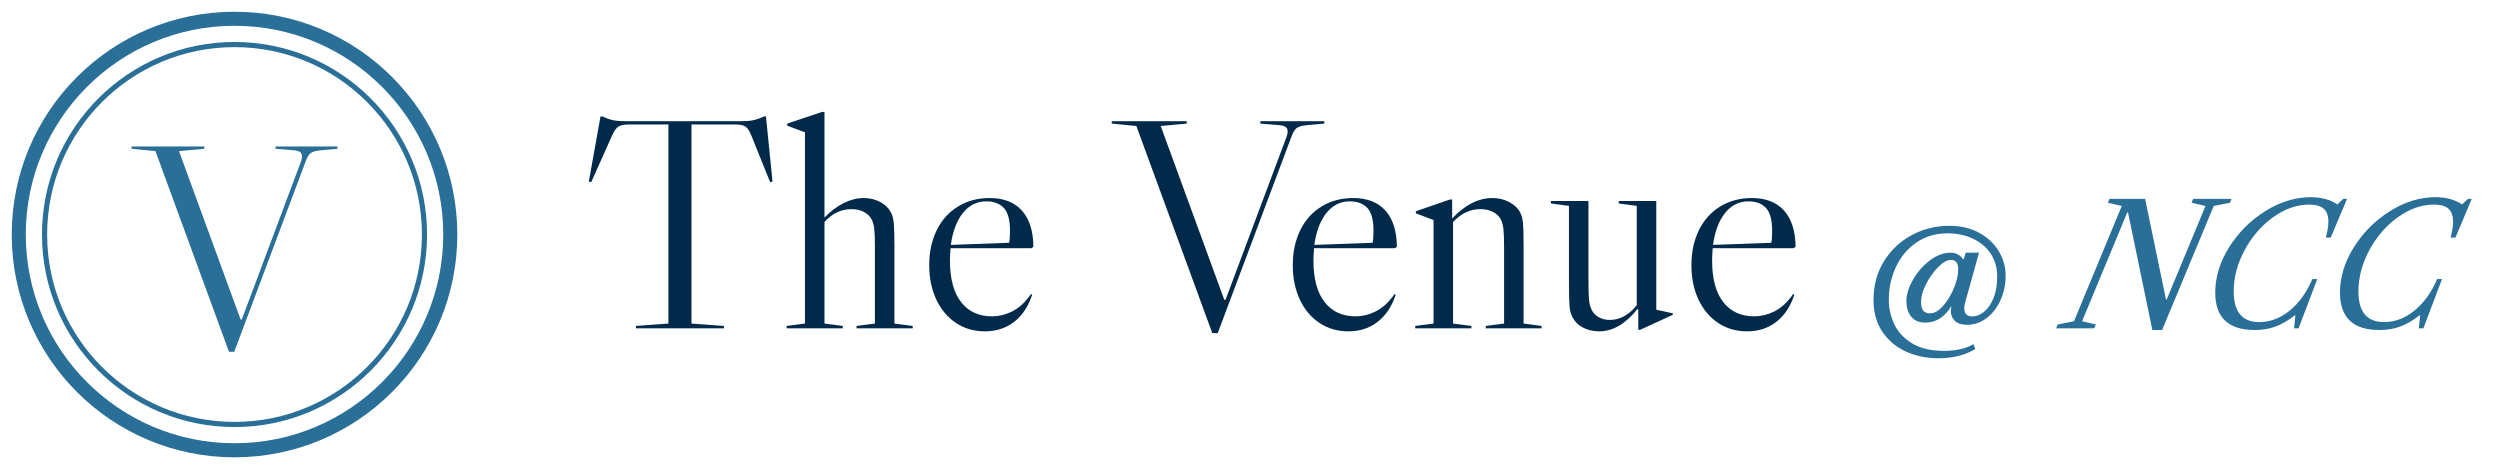
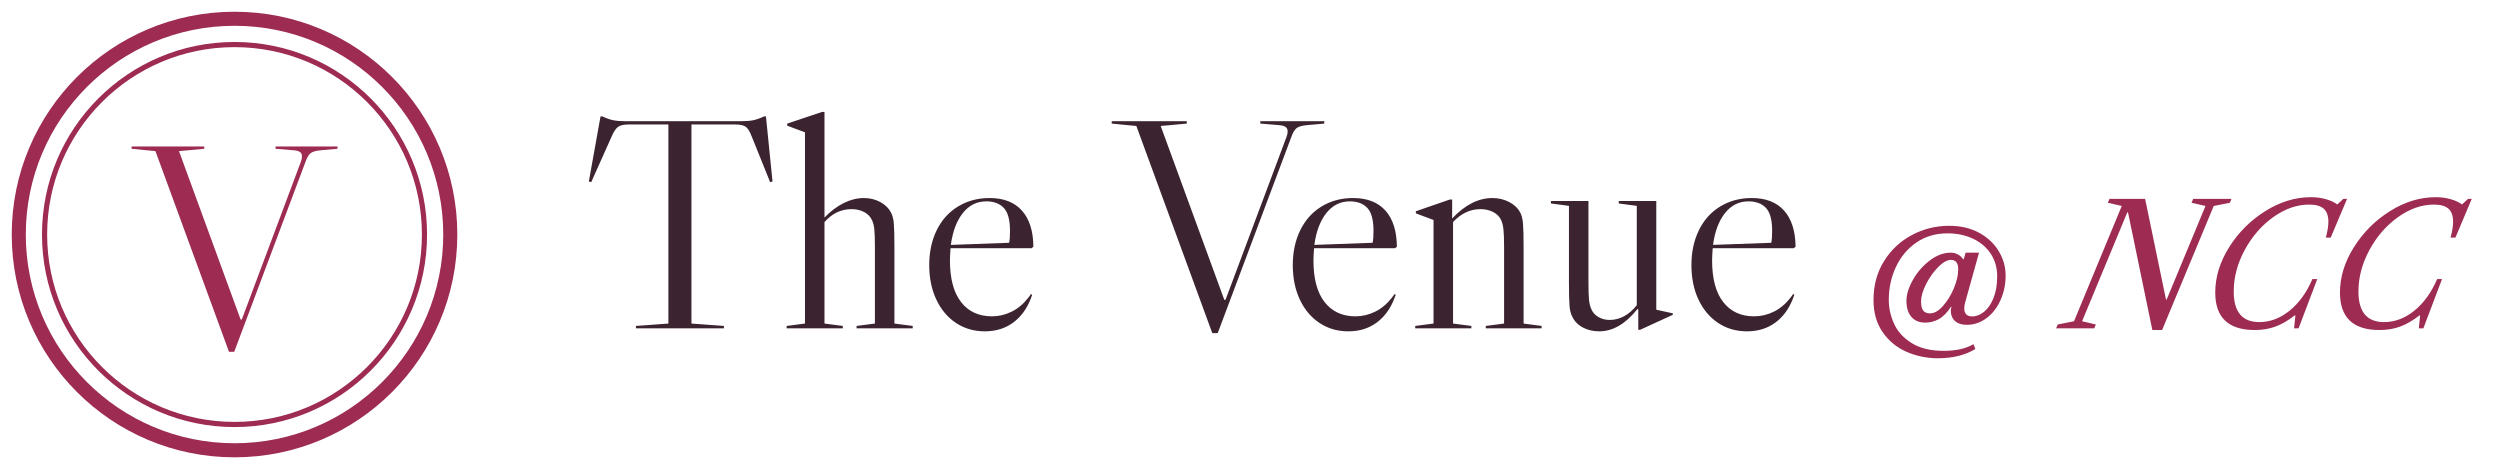
<svg xmlns="http://www.w3.org/2000/svg" viewBox="0 0 533 100" role="img" aria-label="The Venue @ NCC">
  <g>
-     <circle cx="50" cy="50" r="46" fill="none" stroke="#2A6F97" stroke-width="3" />
-     <circle cx="50" cy="50" r="40.5" fill="none" stroke="#2A6F97" stroke-width="1.1" />
-     <path d="M62.52 32.03Q63.52 32.10 63.95 32.41Q64.38 32.72 64.38 33.34Q64.38 33.89 64.14 34.51L51.55 68.12L51.30 68.12L38.16 32.22L43.55 31.72L43.55 31.23L28.05 31.23L28.05 31.72L33.14 32.22L48.82 75L49.94 75L65.13 34.51Q65.62 33.09 66.28 32.62Q66.93 32.16 68.48 32.03L71.95 31.72L71.95 31.23L58.74 31.23L58.74 31.72" fill="#2A6F97" />
+     <circle cx="50" cy="50" r="46" fill="none" stroke="#9E2B52" stroke-width="3" />
+     <circle cx="50" cy="50" r="40.5" fill="none" stroke="#9E2B52" stroke-width="1.1" />
+     <path d="M62.52 32.03Q63.52 32.10 63.95 32.41Q64.38 32.72 64.38 33.34Q64.38 33.89 64.14 34.51L51.55 68.12L51.30 68.12L38.16 32.22L43.55 31.72L43.55 31.23L28.05 31.23L28.05 31.72L33.14 32.22L48.82 75L49.94 75L65.13 34.51Q65.62 33.09 66.28 32.62Q66.93 32.16 68.48 32.03L71.95 31.72L71.95 31.23L58.74 31.23L58.74 31.72" fill="#9E2B52" />
  </g>
-   <path d="M142.50 26.54L142.50 68.98L135.58 69.49L135.58 70L154.34 70L154.34 69.49L147.42 68.98L147.42 26.54L156.77 26.54Q158.30 26.54 158.98 27.02Q159.65 27.50 160.22 28.98L164.19 38.83L164.70 38.70L163.30 24.82L162.91 24.82Q161.50 25.46 160.51 25.65Q159.52 25.84 157.98 25.84L133.34 25.84Q131.81 25.84 130.82 25.65Q129.82 25.46 128.42 24.82L128.03 24.82L125.54 38.70L126.05 38.83L130.46 28.98Q131.10 27.50 131.81 27.02Q132.51 26.54 134.05 26.54L142.50 26.54M190.69 68.98L194.59 69.49L194.59 70L182.62 70L182.62 69.49L186.53 68.98L186.53 52.66Q186.53 50.03 186.40 48.85Q186.27 47.66 185.89 46.90Q185.38 45.81 184.22 45.20Q183.07 44.59 181.54 44.59Q178.21 44.59 175.78 47.34L175.78 68.98L179.68 69.49L179.68 70L167.71 70L167.71 69.49L171.62 68.98L171.62 28.21L167.84 26.80L167.84 26.35L175.26 23.86L175.78 23.86L175.78 46.38Q177.76 44.34 179.90 43.28Q182.05 42.22 184.16 42.22Q186.08 42.22 187.65 43.06Q189.22 43.89 189.98 45.36Q190.43 46.19 190.56 47.63Q190.69 49.07 190.69 52.66L190.69 68.98M219.23 63.47L219.81 62.70L220.06 62.83L219.81 63.54Q218.53 66.93 216 68.78Q213.47 70.64 209.95 70.64Q206.50 70.64 203.81 68.85Q201.12 67.06 199.62 63.86Q198.11 60.66 198.11 56.50Q198.11 52.34 199.71 49.07Q201.31 45.81 204.26 44.02Q207.20 42.22 210.98 42.22Q215.46 42.22 217.86 44.88Q220.26 47.54 220.32 52.59L219.94 52.91L202.66 52.91Q202.53 54.58 202.53 55.54Q202.53 61.36 204.90 64.40Q207.26 67.44 211.49 67.44Q213.66 67.44 215.68 66.45Q217.70 65.46 219.23 63.47M210.27 42.93Q207.26 42.93 205.28 45.42Q203.30 47.92 202.72 52.21L215.14 51.76Q215.33 50.99 215.33 49.20Q215.33 45.74 214.02 44.34Q212.70 42.93 210.27 42.93M272.61 26.67Q273.63 26.74 274.08 27.06Q274.53 27.38 274.53 28.02Q274.53 28.59 274.27 29.23L261.28 63.92L261.02 63.92L247.46 26.86L253.02 26.35L253.02 25.84L237.02 25.84L237.02 26.35L242.27 26.86L258.46 71.02L259.62 71.02L275.30 29.23Q275.81 27.76 276.48 27.28Q277.15 26.80 278.75 26.67L282.34 26.35L282.34 25.84L268.70 25.84L268.70 26.35L272.61 26.67M296.74 63.47L297.31 62.70L297.57 62.83L297.31 63.54Q296.03 66.93 293.50 68.78Q290.98 70.64 287.46 70.64Q284 70.64 281.31 68.85Q278.62 67.06 277.12 63.86Q275.62 60.66 275.62 56.50Q275.62 52.34 277.22 49.07Q278.82 45.81 281.76 44.02Q284.70 42.22 288.48 42.22Q292.96 42.22 295.36 44.88Q297.76 47.54 297.82 52.59L297.44 52.91L280.16 52.91Q280.03 54.58 280.03 55.54Q280.03 61.36 282.40 64.40Q284.77 67.44 288.99 67.44Q291.17 67.44 293.18 66.45Q295.20 65.46 296.74 63.47M287.78 42.93Q284.77 42.93 282.78 45.42Q280.80 47.92 280.22 52.21L292.64 51.76Q292.83 50.99 292.83 49.20Q292.83 45.74 291.52 44.34Q290.21 42.93 287.78 42.93M324.83 68.98L328.67 69.49L328.67 70L316.77 70L316.77 69.49L320.67 68.98L320.67 52.66Q320.67 50.16 320.54 48.94Q320.42 47.73 320.03 46.90Q319.52 45.81 318.34 45.20Q317.15 44.59 315.62 44.59Q312.35 44.59 309.79 47.34L309.79 68.98L313.70 69.49L313.70 70L301.73 70L301.73 69.49L305.63 68.98L305.63 46.90L301.86 45.49L301.86 45.04L309.09 42.54L309.60 42.54L309.60 46.58Q313.70 42.22 318.18 42.22Q320.16 42.22 321.79 43.09Q323.42 43.95 324.13 45.36Q324.58 46.19 324.70 47.63Q324.83 49.07 324.83 52.66L324.83 68.98M353.12 66.03L356.64 66.80L356.64 67.12L349.66 70.32L349.28 70.32L349.28 65.97L349.09 65.90Q345.31 70.64 340.96 70.64Q338.98 70.64 337.44 69.81Q335.90 68.98 335.20 67.50Q334.75 66.67 334.62 65.23Q334.50 63.79 334.50 60.21L334.50 43.89L330.66 43.38L330.66 42.86L338.66 42.86L338.66 60.21Q338.66 62.77 338.78 63.95Q338.91 65.14 339.30 65.97Q339.74 66.99 340.80 67.60Q341.86 68.21 343.20 68.21Q344.80 68.21 346.27 67.41Q347.74 66.61 348.96 65.07L348.96 43.89L345.12 43.38L345.12 42.86L353.12 42.86L353.12 66.03M381.73 63.47L382.30 62.70L382.56 62.83L382.30 63.54Q381.02 66.93 378.50 68.78Q375.97 70.64 372.45 70.64Q368.99 70.64 366.30 68.85Q363.62 67.06 362.11 63.86Q360.61 60.66 360.61 56.50Q360.61 52.34 362.21 49.07Q363.81 45.81 366.75 44.02Q369.70 42.22 373.47 42.22Q377.95 42.22 380.35 44.88Q382.75 47.54 382.82 52.59L382.43 52.91L365.15 52.91Q365.02 54.58 365.02 55.54Q365.02 61.36 367.39 64.40Q369.76 67.44 373.98 67.44Q376.16 67.44 378.18 66.45Q380.19 65.46 381.73 63.47M372.77 42.93Q369.76 42.93 367.78 45.42Q365.79 47.92 365.22 52.21L377.63 51.76Q377.82 50.99 377.82 49.20Q377.82 45.74 376.51 44.34Q375.20 42.93 372.77 42.93" fill="#012A4A" />
-   <path d="M420.75 73.37Q418.35 74.80 414.41 74.80Q410.21 74.80 407.58 73.15Q404.94 71.51 403.82 69.03Q402.69 66.56 402.69 63.91Q402.69 60.18 404.21 56.92Q405.73 53.66 408.58 51.70Q411.43 49.75 415.19 49.75Q418.21 49.75 420.62 50.88Q423.04 52.01 424.42 54.09Q425.80 56.17 425.80 58.93Q425.80 61.58 425.03 63.51Q424.26 65.45 423.03 66.45Q421.79 67.46 420.50 67.46Q418.78 67.46 418.78 65.74Q418.78 65.05 419.03 64.27L421.93 53.87L419.07 53.87L418.67 55.27L418.53 55.27Q418.17 54.66 417.45 54.27Q416.74 53.87 415.91 53.87Q413.58 53.87 411.38 55.57Q409.17 57.28 407.81 59.71Q406.45 62.15 406.45 64.12Q406.45 66.34 407.51 67.56Q408.56 68.78 410.46 68.78Q411.97 68.78 413.33 68.05Q414.69 67.31 415.95 65.41L416.09 65.45Q415.91 65.74 415.91 66.17Q415.91 67.63 416.81 68.44Q417.70 69.25 419.32 69.25Q421.65 69.25 423.55 67.81Q425.45 66.38 426.52 63.96Q427.60 61.54 427.60 58.75Q427.60 55.99 426.13 53.55Q424.66 51.11 421.93 49.62Q419.21 48.14 415.55 48.14Q411.32 48.14 407.61 50.11Q403.91 52.08 401.67 55.68Q399.43 59.28 399.43 63.94Q399.43 68.03 401.40 70.84Q403.37 73.66 406.50 75.02Q409.64 76.38 413.19 76.38Q417.88 76.38 421.14 74.41L420.75 73.37M411.50 66.81Q410.50 66.81 410.03 66.22Q409.57 65.63 409.57 64.27Q409.57 62.69 410.64 60.57Q411.72 58.46 413.22 56.94Q414.73 55.41 415.95 55.41Q417.49 55.41 417.49 57.42Q417.49 59.25 416.56 61.47Q415.62 63.69 414.23 65.25Q412.83 66.81 411.50 66.81M453.69 45.27L453.54 45.27L443.90 68.49L446.84 69.18L446.48 70L438.35 70L438.71 69.18L442.18 68.49L452.36 43.91L449.39 43.23L449.74 42.40L457.34 42.40L461.79 63.87L461.93 63.87L470.21 43.91L467.23 43.23L467.59 42.40L475.76 42.40L475.41 43.23L471.97 43.91L460.96 70.36L458.88 70.36L453.69 45.27M489.38 67.24L489.24 67.24Q487.13 68.89 485.14 69.62Q483.15 70.36 480.71 70.36Q472.29 70.36 472.29 62.37Q472.29 57.42 475.26 52.69Q478.24 47.96 482.97 45Q487.70 42.04 492.68 42.04Q494.40 42.04 495.87 42.46Q497.34 42.87 498.31 43.59L499.60 42.40L500.39 42.40L496.91 50.65L495.87 50.65Q496.41 48.64 496.41 47.28Q496.41 45.38 495.42 44.50Q494.44 43.62 492.32 43.62Q488.38 43.62 484.63 46.31Q480.89 49 478.56 53.32Q476.23 57.64 476.23 62.15Q476.23 68.67 481.68 68.67Q485.15 68.67 488.17 66.22Q491.18 63.76 493 59.50L494.04 59.50L490.06 70L489.10 70L489.38 67.24M515.98 67.24L515.83 67.24Q513.72 68.89 511.73 69.62Q509.74 70.36 507.30 70.36Q498.88 70.36 498.88 62.37Q498.88 57.42 501.86 52.69Q504.83 47.96 509.56 45Q514.29 42.04 519.27 42.04Q520.99 42.04 522.46 42.46Q523.93 42.87 524.90 43.59L526.19 42.40L526.98 42.40L523.50 50.65L522.46 50.65Q523 48.64 523 47.28Q523 45.38 522.02 44.50Q521.03 43.62 518.92 43.62Q514.97 43.62 511.23 46.31Q507.48 49 505.15 53.32Q502.82 57.64 502.82 62.15Q502.82 68.67 508.27 68.67Q511.75 68.67 514.76 66.22Q517.77 63.76 519.60 59.50L520.64 59.50L516.66 70L515.69 70" fill="#2A6F97" />
+   <path data-part="the-venue" d="M142.50 26.54L142.50 68.98L135.58 69.49L135.58 70L154.34 70L154.34 69.49L147.42 68.98L147.42 26.54L156.77 26.54Q158.30 26.54 158.98 27.02Q159.65 27.50 160.22 28.98L164.19 38.83L164.70 38.70L163.30 24.82L162.91 24.82Q161.50 25.46 160.51 25.65Q159.52 25.84 157.98 25.84L133.34 25.84Q131.81 25.84 130.82 25.65Q129.82 25.46 128.42 24.82L128.03 24.82L125.54 38.70L126.05 38.83L130.46 28.98Q131.10 27.50 131.81 27.02Q132.51 26.54 134.05 26.54L142.50 26.54M190.69 68.98L194.59 69.49L194.59 70L182.62 70L182.62 69.49L186.53 68.98L186.53 52.66Q186.53 50.03 186.40 48.85Q186.27 47.66 185.89 46.90Q185.38 45.81 184.22 45.20Q183.07 44.59 181.54 44.59Q178.21 44.59 175.78 47.34L175.78 68.98L179.68 69.49L179.68 70L167.71 70L167.71 69.49L171.62 68.98L171.62 28.21L167.84 26.80L167.84 26.35L175.26 23.86L175.78 23.86L175.78 46.38Q177.76 44.34 179.90 43.28Q182.05 42.22 184.16 42.22Q186.08 42.22 187.65 43.06Q189.22 43.89 189.98 45.36Q190.43 46.19 190.56 47.63Q190.69 49.07 190.69 52.66L190.69 68.98M219.23 63.47L219.81 62.70L220.06 62.83L219.81 63.54Q218.53 66.93 216 68.78Q213.47 70.64 209.95 70.64Q206.50 70.64 203.81 68.85Q201.12 67.06 199.62 63.86Q198.11 60.66 198.11 56.50Q198.11 52.34 199.71 49.07Q201.31 45.81 204.26 44.02Q207.20 42.22 210.98 42.22Q215.46 42.22 217.86 44.88Q220.26 47.54 220.32 52.59L219.94 52.91L202.66 52.91Q202.53 54.58 202.53 55.54Q202.53 61.36 204.90 64.40Q207.26 67.44 211.49 67.44Q213.66 67.44 215.68 66.45Q217.70 65.46 219.23 63.47M210.27 42.93Q207.26 42.93 205.28 45.42Q203.30 47.92 202.72 52.21L215.14 51.76Q215.33 50.99 215.33 49.20Q215.33 45.74 214.02 44.34Q212.70 42.93 210.27 42.93M272.61 26.67Q273.63 26.74 274.08 27.06Q274.53 27.38 274.53 28.02Q274.53 28.59 274.27 29.23L261.28 63.92L261.02 63.92L247.46 26.86L253.02 26.35L253.02 25.84L237.02 25.84L237.02 26.35L242.27 26.86L258.46 71.02L259.62 71.02L275.30 29.23Q275.81 27.76 276.48 27.28Q277.15 26.80 278.75 26.67L282.34 26.35L282.34 25.84L268.70 25.84L268.70 26.35L272.61 26.67M296.74 63.47L297.31 62.70L297.57 62.83L297.31 63.54Q296.03 66.93 293.50 68.78Q290.98 70.64 287.46 70.64Q284 70.64 281.31 68.85Q278.62 67.06 277.12 63.86Q275.62 60.66 275.62 56.50Q275.62 52.34 277.22 49.07Q278.82 45.81 281.76 44.02Q284.70 42.22 288.48 42.22Q292.96 42.22 295.36 44.88Q297.76 47.54 297.82 52.59L297.44 52.91L280.16 52.91Q280.03 54.58 280.03 55.54Q280.03 61.36 282.40 64.40Q284.77 67.44 288.99 67.44Q291.17 67.44 293.18 66.45Q295.20 65.46 296.74 63.47M287.78 42.93Q284.77 42.93 282.78 45.42Q280.80 47.92 280.22 52.21L292.64 51.76Q292.83 50.99 292.83 49.20Q292.83 45.74 291.52 44.34Q290.21 42.93 287.78 42.93M324.83 68.98L328.67 69.49L328.67 70L316.77 70L316.77 69.49L320.67 68.98L320.67 52.66Q320.67 50.16 320.54 48.94Q320.42 47.73 320.03 46.90Q319.52 45.81 318.34 45.20Q317.15 44.59 315.62 44.59Q312.35 44.59 309.79 47.34L309.79 68.98L313.70 69.49L313.70 70L301.73 70L301.73 69.49L305.63 68.98L305.63 46.90L301.86 45.49L301.86 45.04L309.09 42.54L309.60 42.54L309.60 46.58Q313.70 42.22 318.18 42.22Q320.16 42.22 321.79 43.09Q323.42 43.95 324.13 45.36Q324.58 46.19 324.70 47.63Q324.83 49.07 324.83 52.66L324.83 68.98M353.12 66.03L356.64 66.80L356.64 67.12L349.66 70.32L349.28 70.32L349.28 65.97L349.09 65.90Q345.31 70.64 340.96 70.64Q338.98 70.64 337.44 69.81Q335.90 68.98 335.20 67.50Q334.75 66.67 334.62 65.23Q334.50 63.79 334.50 60.21L334.50 43.89L330.66 43.38L330.66 42.86L338.66 42.86L338.66 60.21Q338.66 62.77 338.78 63.95Q338.91 65.14 339.30 65.97Q339.74 66.99 340.80 67.60Q341.86 68.21 343.20 68.21Q344.80 68.21 346.27 67.41Q347.74 66.61 348.96 65.07L348.96 43.89L345.12 43.38L345.12 42.86L353.12 42.86L353.12 66.03M381.73 63.47L382.30 62.70L382.56 62.83L382.30 63.54Q381.02 66.93 378.50 68.78Q375.97 70.64 372.45 70.64Q368.99 70.64 366.30 68.85Q363.62 67.06 362.11 63.86Q360.61 60.66 360.61 56.50Q360.61 52.34 362.21 49.07Q363.81 45.81 366.75 44.02Q369.70 42.22 373.47 42.22Q377.95 42.22 380.35 44.88Q382.75 47.54 382.82 52.59L382.43 52.91L365.15 52.91Q365.02 54.58 365.02 55.54Q365.02 61.36 367.39 64.40Q369.76 67.44 373.98 67.44Q376.16 67.44 378.18 66.45Q380.19 65.46 381.73 63.47M372.77 42.93Q369.76 42.93 367.78 45.42Q365.79 47.92 365.22 52.21L377.63 51.76Q377.82 50.99 377.82 49.20Q377.82 45.74 376.51 44.34Q375.20 42.93 372.77 42.93" fill="#3B2430" />
+   <path data-part="at-ncc" d="M420.75 73.37Q418.35 74.80 414.41 74.80Q410.21 74.80 407.58 73.15Q404.94 71.51 403.82 69.03Q402.69 66.56 402.69 63.91Q402.69 60.18 404.21 56.92Q405.73 53.66 408.58 51.70Q411.43 49.75 415.19 49.75Q418.21 49.75 420.62 50.88Q423.04 52.01 424.42 54.09Q425.80 56.17 425.80 58.93Q425.80 61.58 425.03 63.51Q424.26 65.45 423.03 66.45Q421.79 67.46 420.50 67.46Q418.78 67.46 418.78 65.74Q418.78 65.05 419.03 64.27L421.93 53.87L419.07 53.87L418.67 55.27L418.53 55.27Q418.17 54.66 417.45 54.27Q416.74 53.87 415.91 53.87Q413.58 53.87 411.38 55.57Q409.17 57.28 407.81 59.71Q406.45 62.15 406.45 64.12Q406.45 66.34 407.51 67.56Q408.56 68.78 410.46 68.78Q411.97 68.78 413.33 68.05Q414.69 67.31 415.95 65.41L416.09 65.45Q415.91 65.74 415.91 66.17Q415.91 67.63 416.81 68.44Q417.70 69.25 419.32 69.25Q421.65 69.25 423.55 67.81Q425.45 66.38 426.52 63.96Q427.60 61.54 427.60 58.75Q427.60 55.99 426.13 53.55Q424.66 51.11 421.93 49.62Q419.21 48.14 415.55 48.14Q411.32 48.14 407.61 50.11Q403.91 52.08 401.67 55.68Q399.43 59.28 399.43 63.94Q399.43 68.03 401.40 70.84Q403.37 73.66 406.50 75.02Q409.64 76.38 413.19 76.38Q417.88 76.38 421.14 74.41L420.75 73.37M411.50 66.81Q410.50 66.81 410.03 66.22Q409.57 65.63 409.57 64.27Q409.57 62.69 410.64 60.57Q411.72 58.46 413.22 56.94Q414.73 55.41 415.95 55.41Q417.49 55.41 417.49 57.42Q417.49 59.25 416.56 61.47Q415.62 63.69 414.23 65.25Q412.83 66.81 411.50 66.81M453.69 45.27L453.54 45.27L443.90 68.49L446.84 69.18L446.48 70L438.35 70L438.71 69.18L442.18 68.49L452.36 43.91L449.39 43.23L449.74 42.40L457.34 42.40L461.79 63.87L461.93 63.87L470.21 43.91L467.23 43.23L467.59 42.40L475.76 42.40L475.41 43.23L471.97 43.91L460.96 70.36L458.88 70.36L453.69 45.27M489.38 67.24L489.24 67.24Q487.13 68.89 485.14 69.62Q483.15 70.36 480.71 70.36Q472.29 70.36 472.29 62.37Q472.29 57.42 475.26 52.69Q478.24 47.96 482.97 45Q487.70 42.04 492.68 42.04Q494.40 42.04 495.87 42.46Q497.34 42.87 498.31 43.59L499.60 42.40L500.39 42.40L496.91 50.65L495.87 50.65Q496.41 48.64 496.41 47.28Q496.41 45.38 495.42 44.50Q494.44 43.62 492.32 43.62Q488.38 43.62 484.63 46.31Q480.89 49 478.56 53.32Q476.23 57.64 476.23 62.15Q476.23 68.67 481.68 68.67Q485.15 68.67 488.17 66.22Q491.18 63.76 493 59.50L494.04 59.50L490.06 70L489.10 70L489.38 67.24M515.98 67.24L515.83 67.24Q513.72 68.89 511.73 69.62Q509.74 70.36 507.30 70.36Q498.88 70.36 498.88 62.37Q498.88 57.42 501.86 52.69Q504.83 47.96 509.56 45Q514.29 42.04 519.27 42.04Q520.99 42.04 522.46 42.46Q523.93 42.87 524.90 43.59L526.19 42.40L526.98 42.40L523.50 50.65L522.46 50.65Q523 48.64 523 47.28Q523 45.38 522.02 44.50Q521.03 43.62 518.92 43.62Q514.97 43.62 511.23 46.31Q507.48 49 505.15 53.32Q502.82 57.64 502.82 62.15Q502.82 68.67 508.27 68.67Q511.75 68.67 514.76 66.22Q517.77 63.76 519.60 59.50L520.64 59.50L516.66 70L515.69 70" fill="#9E2B52" />
</svg>
